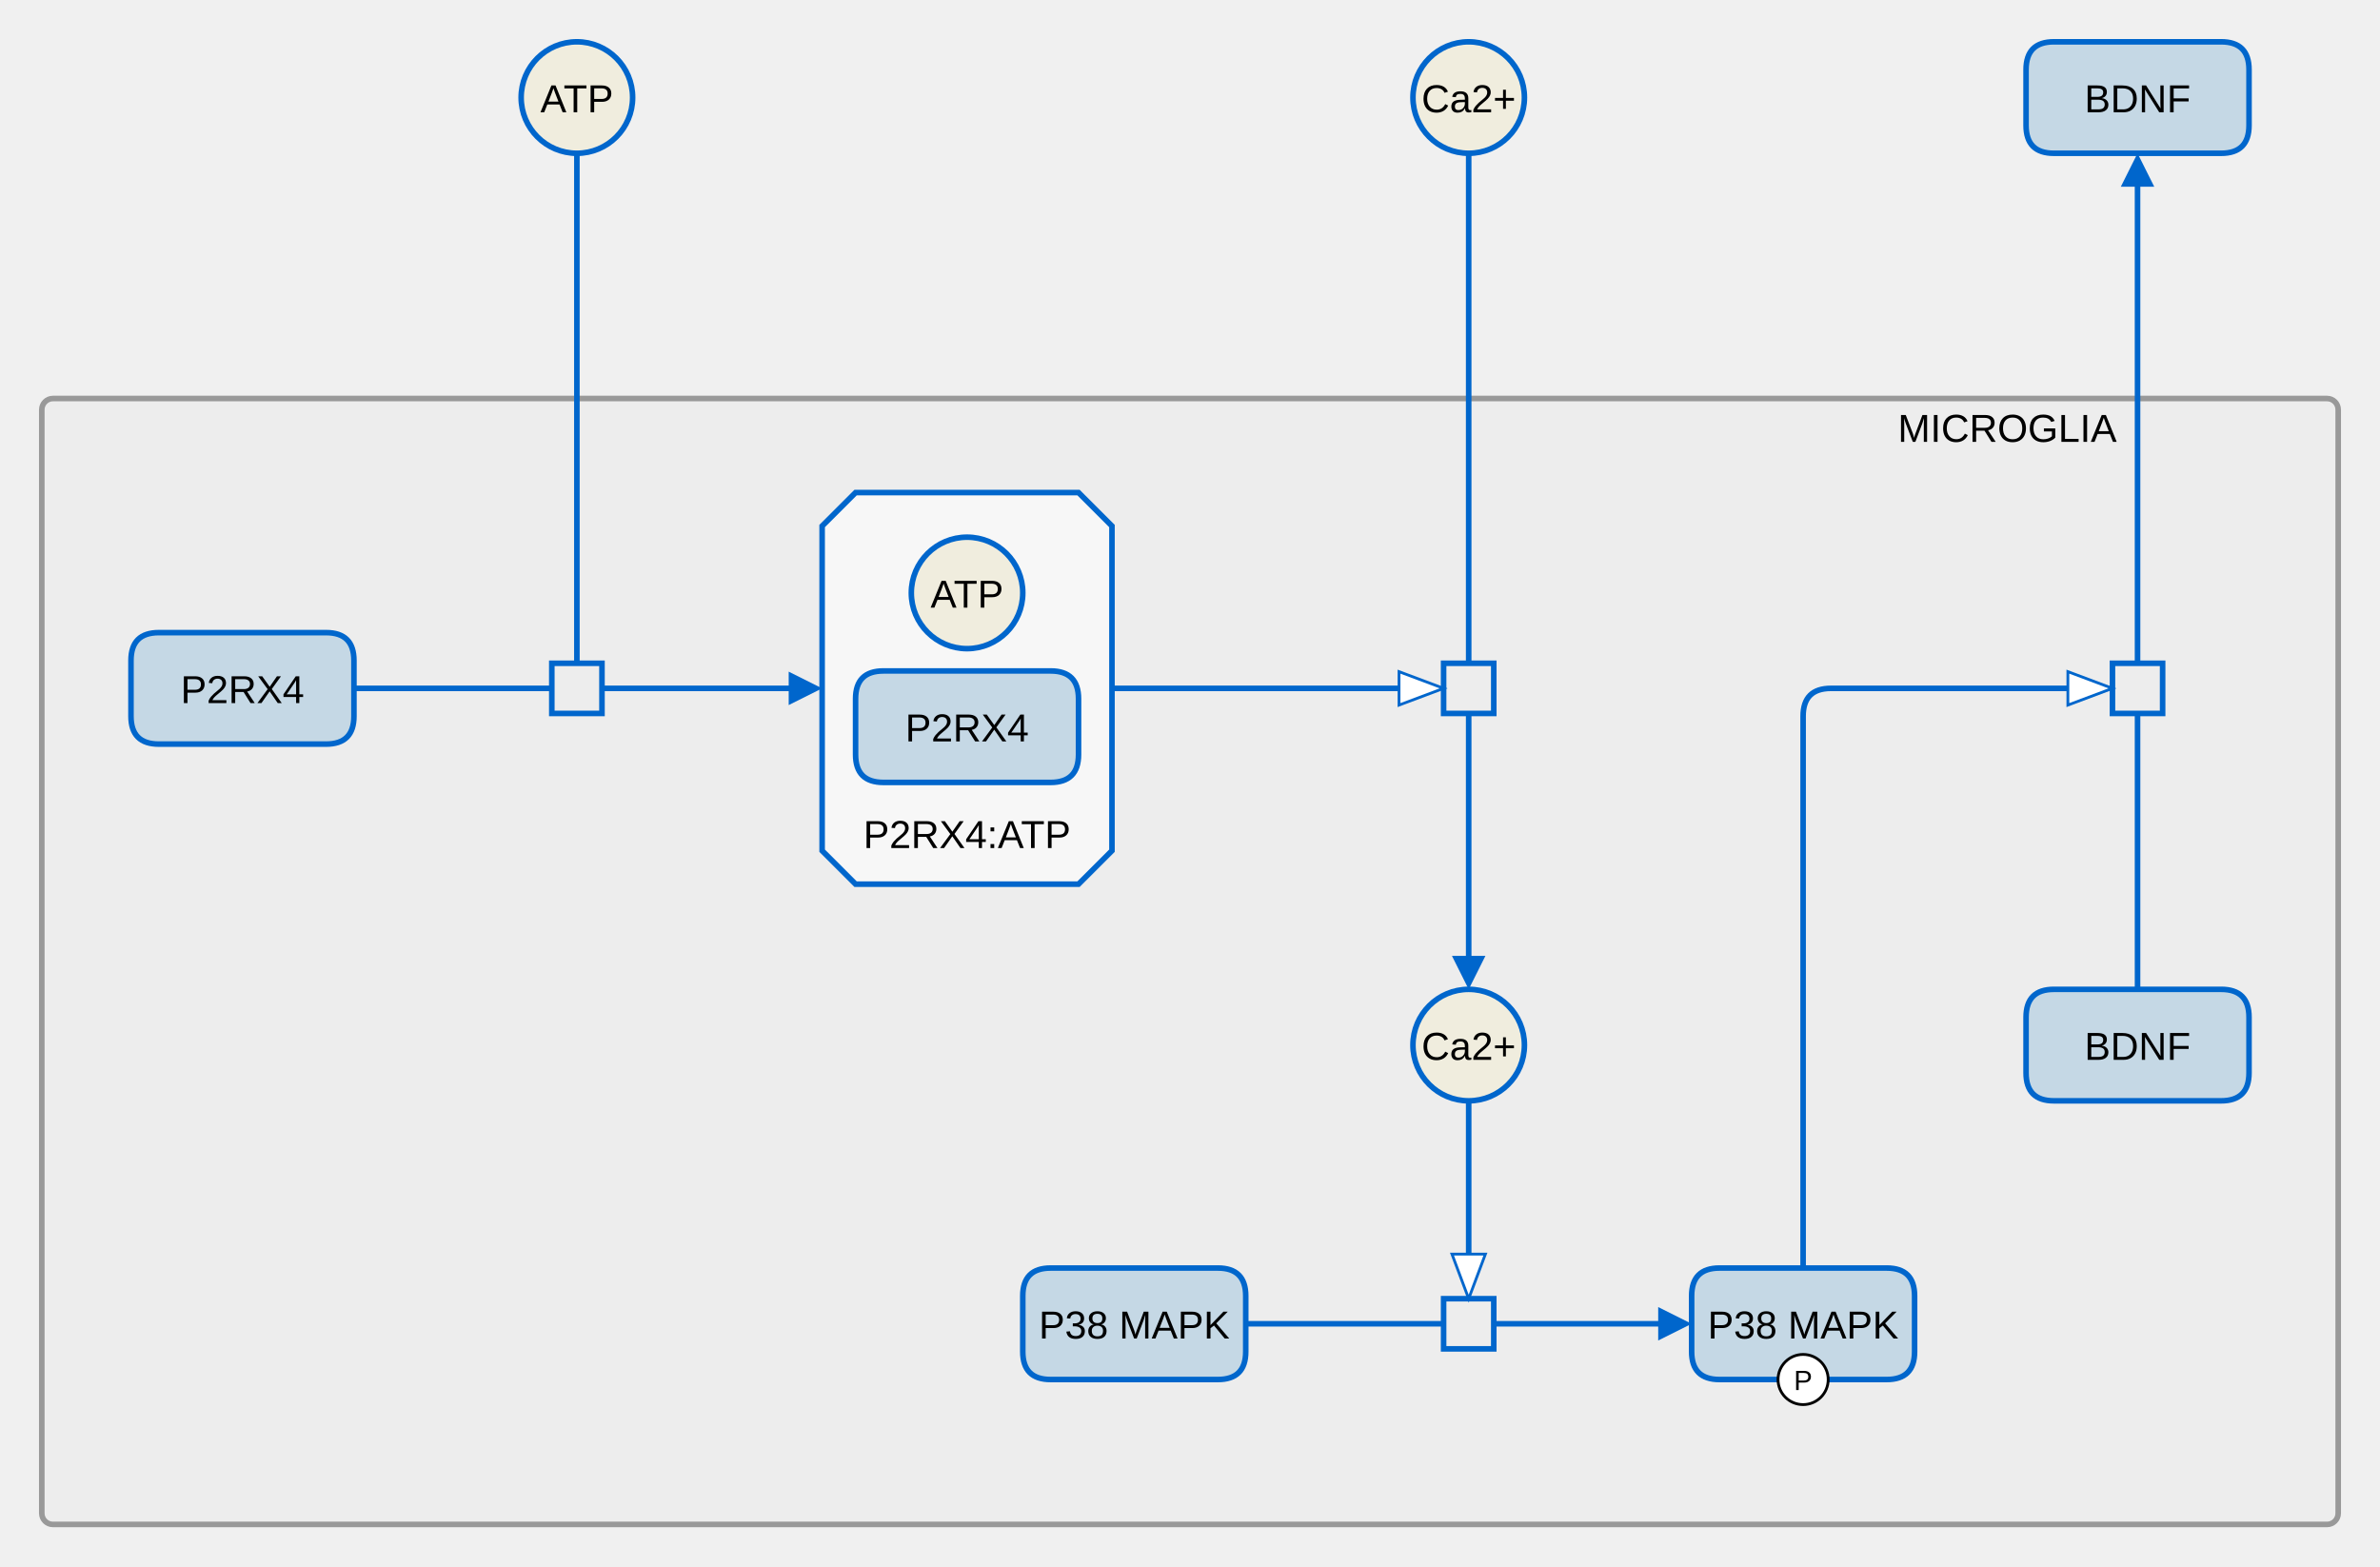
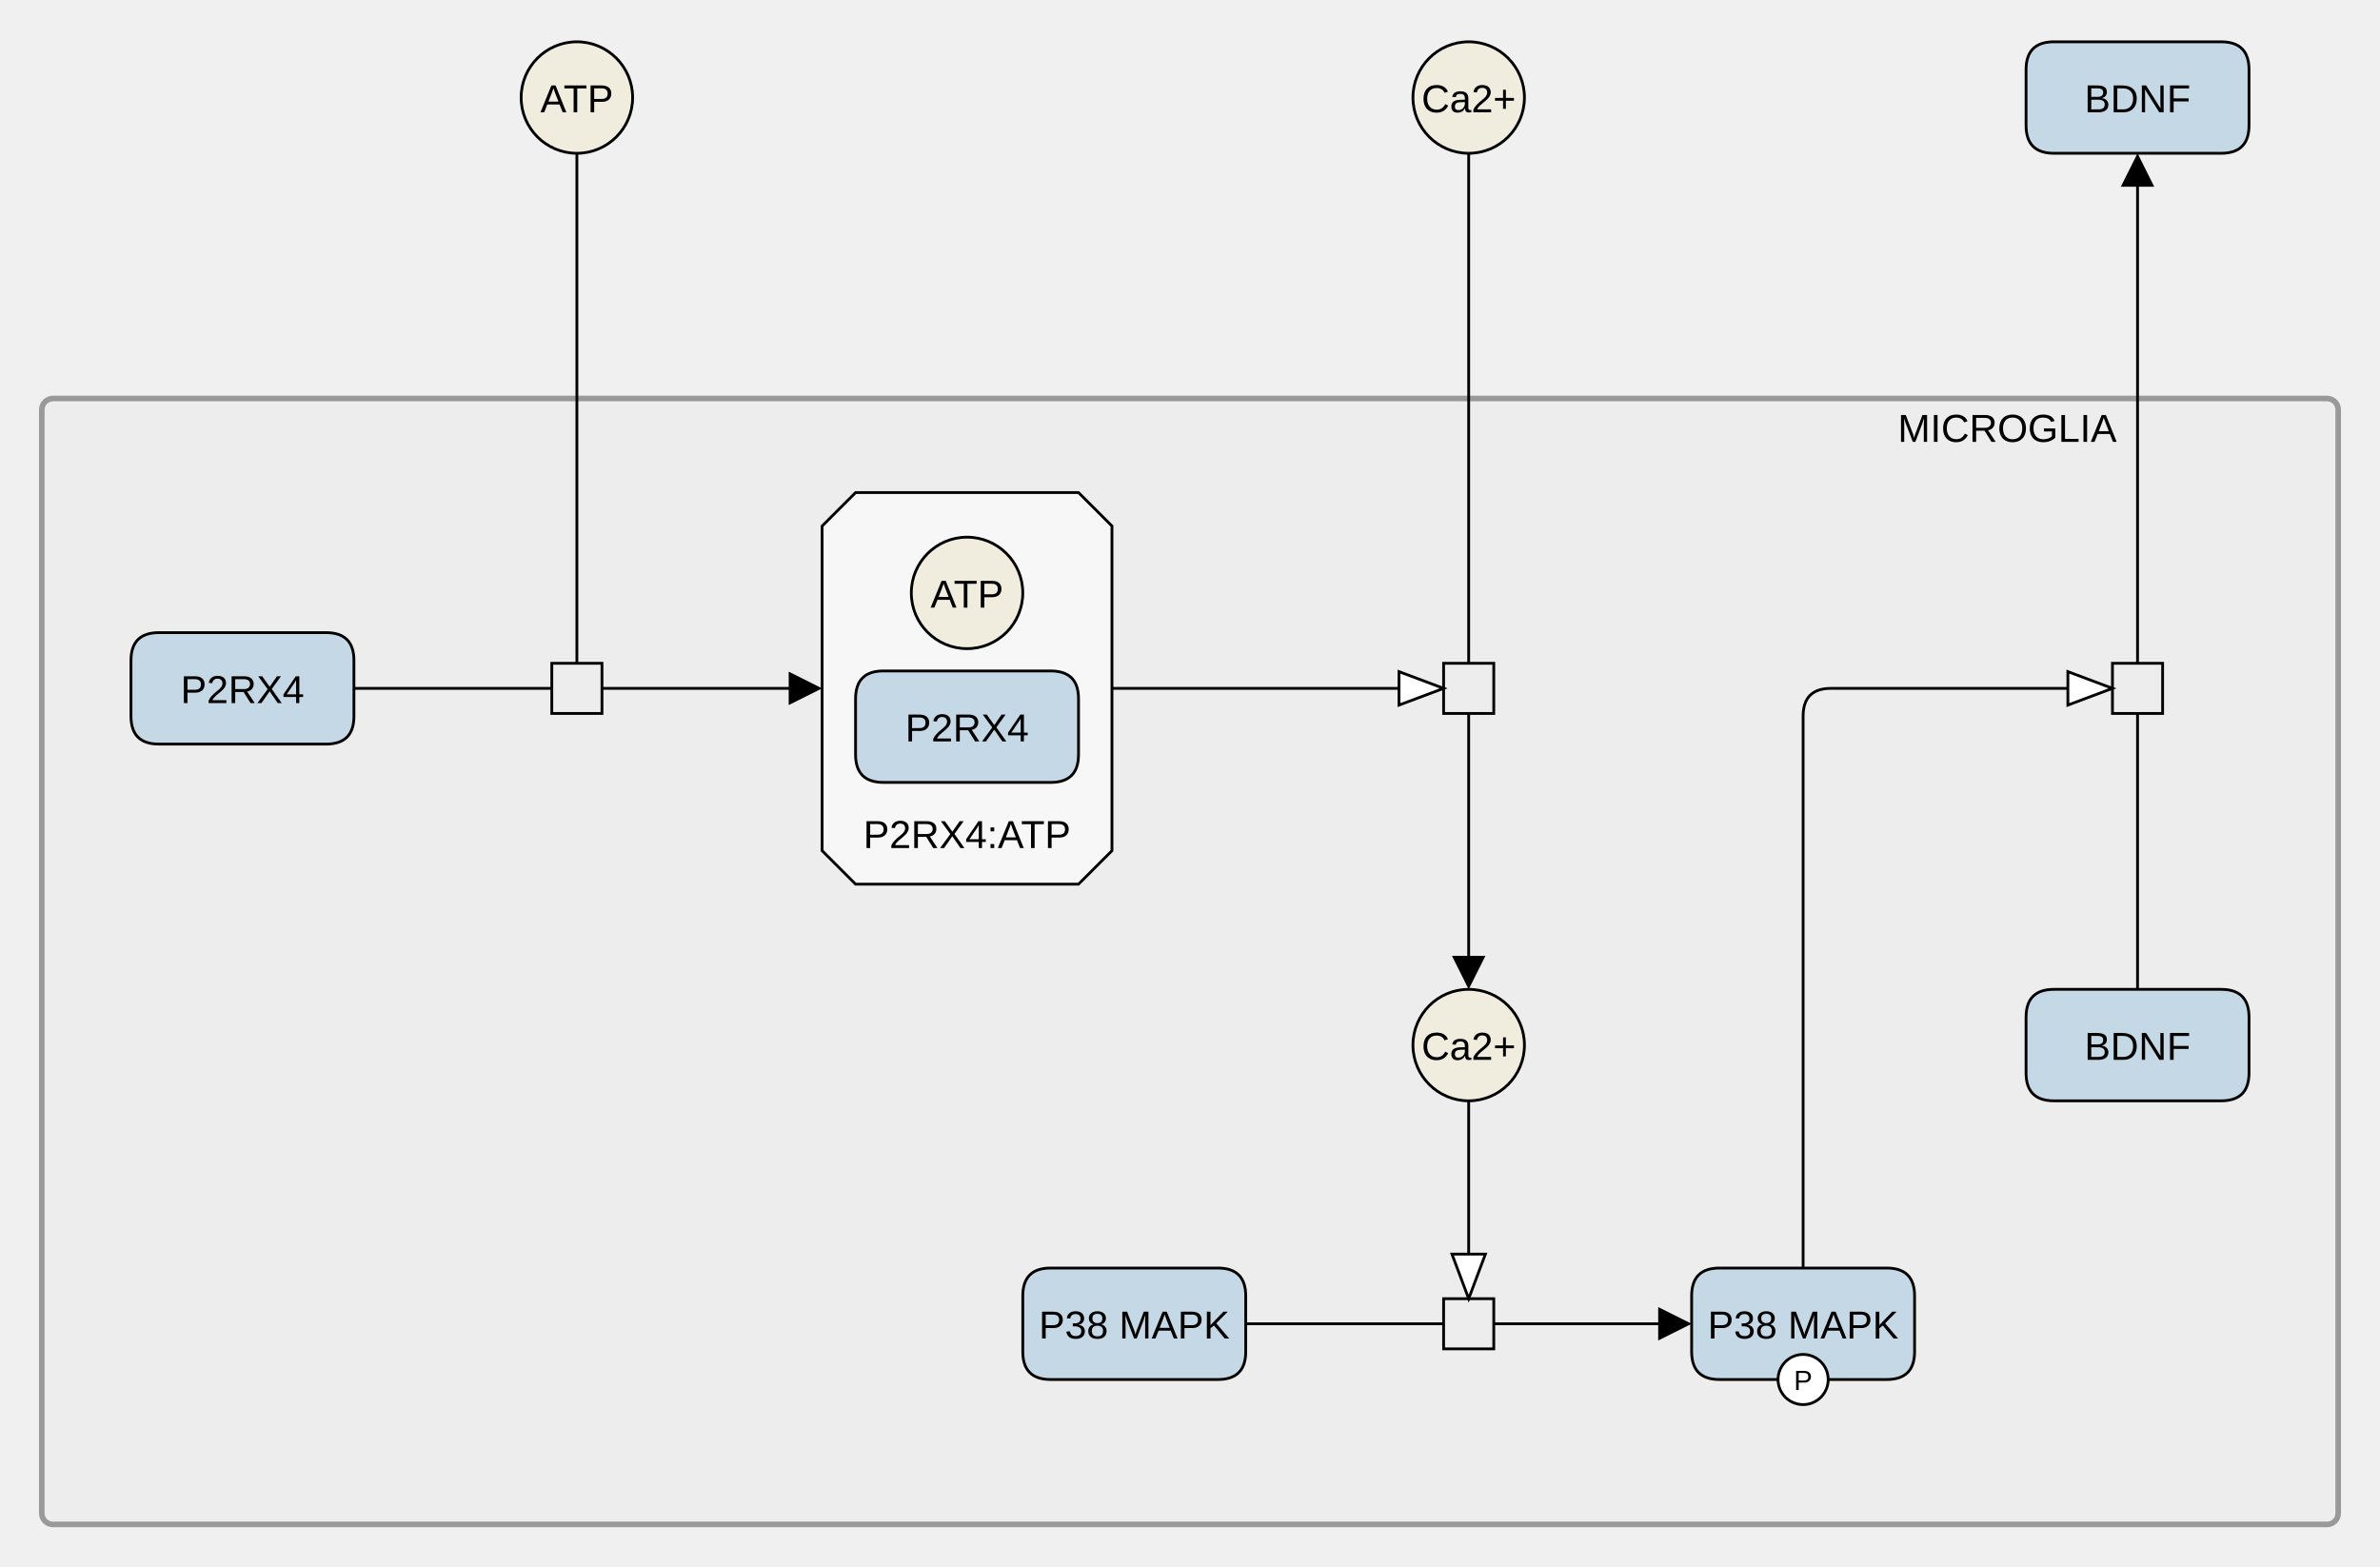
<svg xmlns="http://www.w3.org/2000/svg" width="854" height="562" viewBox="0 0 854 562" stroke-linecap="butt" stroke-miterlimit="10">
  <g transform="translate(-33,-25)">
    <path d="M220 60 C220 48.954 228.954 40 240 40 L240 40 C251.046 40 260 48.954 260 60 L260 60 C260 71.046 251.046 80 240 80 L240 80 C228.954 80 220 71.046 220 60 Z" fill="#F0EDDE" stroke="none" />
-     <path d="M220 60 C220 48.954 228.954 40 240 40 L240 40 C251.046 40 260 48.954 260 60 L260 60 C260 71.046 251.046 80 240 80 L240 80 C228.954 80 220 71.046 220 60 Z" fill="none" stroke="#0066CC" stroke-width="2" />
+     <path d="M220 60 C220 48.954 228.954 40 240 40 L240 40 C251.046 40 260 48.954 260 60 L260 60 C260 71.046 251.046 80 240 80 L240 80 C228.954 80 220 71.046 220 60 Z" fill="none" stroke="#000000" />
    <text x="240" y="65.291" text-anchor="middle" font-family="'Dialog', Arial, Helvetica, sans-serif" font-size="14" fill="#000000" stroke="none" xml:space="preserve">ATP</text>
    <path d="M540 60 C540 48.954 548.954 40 560 40 L560 40 C571.046 40 580 48.954 580 60 L580 60 C580 71.046 571.046 80 560 80 L560 80 C548.954 80 540 71.046 540 60 Z" fill="#F0EDDE" stroke="none" />
-     <path d="M540 60 C540 48.954 548.954 40 560 40 L560 40 C571.046 40 580 48.954 580 60 L580 60 C580 71.046 571.046 80 560 80 L560 80 C548.954 80 540 71.046 540 60 Z" fill="none" stroke="#0066CC" stroke-width="2" />
+     <path d="M540 60 C540 48.954 548.954 40 560 40 L560 40 C571.046 40 580 48.954 580 60 L580 60 C580 71.046 571.046 80 560 80 L560 80 C548.954 80 540 71.046 540 60 Z" fill="none" stroke="#000000" />
    <text x="560" y="65.291" text-anchor="middle" font-family="'Dialog', Arial, Helvetica, sans-serif" font-size="14" fill="#000000" stroke="none" xml:space="preserve">Ca2+</text>
    <path d="M760 50 Q760 40 770 40 L830 40 Q840 40 840 50 L840 70 Q840 80 830 80 L770 80 Q760 80 760 70 Z" fill="#C5D8E5" stroke="none" />
-     <path d="M760 50 Q760 40 770 40 L830 40 Q840 40 840 50 L840 70 Q840 80 830 80 L770 80 Q760 80 760 70 Z" fill="none" stroke="#0066CC" stroke-width="2" />
+     <path d="M760 50 Q760 40 770 40 L830 40 Q840 40 840 50 L840 70 Q840 80 830 80 L770 80 Q760 80 760 70 Z" fill="none" stroke="#000000" />
    <text x="800" y="65.291" text-anchor="middle" font-family="'Dialog', Arial, Helvetica, sans-serif" font-size="14" fill="#000000" stroke="none" xml:space="preserve">BDNF</text>
    <path d="M48 172 C48 169.791 49.791 168 52 168 L868 168 C870.209 168 872 169.791 872 172 L872 568 C872 570.209 870.209 572 868 572 L52 572 C49.791 572 48 570.209 48 568 Z" fill="#999999" fill-opacity="0.031" stroke="none" />
    <path d="M48 172 C48 169.791 49.791 168 52 168 L868 168 C870.209 168 872 169.791 872 172 L872 568 C872 570.209 870.209 572 868 572 L52 572 C49.791 572 48 570.209 48 568 Z" fill="none" stroke="#999999" stroke-width="2" />
    <text x="753.25" y="183.541" text-anchor="middle" font-family="'Dialog', Arial, Helvetica, sans-serif" font-size="14" fill="#000000" stroke="none" xml:space="preserve">MICROGLIA</text>
    <path d="M80 262 Q80 252 90 252 L150 252 Q160 252 160 262 L160 282 Q160 292 150 292 L90 292 Q80 292 80 282 Z" fill="#C5D8E5" stroke="none" />
-     <path d="M80 262 Q80 252 90 252 L150 252 Q160 252 160 262 L160 282 Q160 292 150 292 L90 292 Q80 292 80 282 Z" fill="none" stroke="#0066CC" stroke-width="2" />
+     <path d="M80 262 Q80 252 90 252 L150 252 Q160 252 160 262 L160 282 Q160 292 150 292 L90 292 Q80 292 80 282 Z" fill="none" stroke="#000000" />
    <text x="120" y="277.291" text-anchor="middle" font-family="'Dialog', Arial, Helvetica, sans-serif" font-size="14" fill="#000000" stroke="none" xml:space="preserve">P2RX4</text>
-     <path d="M231 263 L249 263 L249 281 L231 281 Z" fill="none" stroke="#0066CC" stroke-width="2" />
+     <path d="M231 263 L249 263 L249 281 L231 281 Z" fill="none" stroke="#000000" />
    <path d="M340 201.75 L420 201.75 L432 213.75 L432 330.25 L420 342.25 L340 342.25 L328 330.25 L328 213.75 Z" fill="#F7F7F7" stroke="none" />
-     <path d="M340 201.75 L420 201.75 L432 213.75 L432 330.25 L420 342.25 L340 342.25 L328 330.25 L328 213.75 Z" fill="none" stroke="#0066CC" stroke-width="2" />
+     <path d="M340 201.75 L420 201.75 L432 213.75 L432 330.25 L420 342.25 L340 342.25 L328 330.25 L328 213.75 Z" fill="none" stroke="#000000" />
    <text x="380" y="329.291" text-anchor="middle" font-family="'Dialog', Arial, Helvetica, sans-serif" font-size="14" fill="#000000" stroke="none" xml:space="preserve">P2RX4:ATP</text>
    <path d="M360 237.75 C360 226.704 368.954 217.75 380 217.75 L380 217.75 C391.046 217.75 400 226.704 400 237.75 L400 237.75 C400 248.796 391.046 257.75 380 257.75 L380 257.75 C368.954 257.75 360 248.796 360 237.75 Z" fill="#F0EDDE" stroke="none" />
-     <path d="M360 237.75 C360 226.704 368.954 217.75 380 217.75 L380 217.75 C391.046 217.75 400 226.704 400 237.75 L400 237.75 C400 248.796 391.046 257.75 380 257.75 L380 257.75 C368.954 257.75 360 248.796 360 237.75 Z" fill="none" stroke="#0066CC" stroke-width="2" />
+     <path d="M360 237.75 C360 226.704 368.954 217.75 380 217.75 L380 217.75 C391.046 217.75 400 226.704 400 237.75 L400 237.75 C400 248.796 391.046 257.75 380 257.75 L380 257.75 C368.954 257.75 360 248.796 360 237.75 Z" fill="none" stroke="#000000" />
    <text x="380" y="243.041" text-anchor="middle" font-family="'Dialog', Arial, Helvetica, sans-serif" font-size="14" fill="#000000" stroke="none" xml:space="preserve">ATP</text>
    <path d="M340 275.75 Q340 265.75 350 265.75 L410 265.75 Q420 265.75 420 275.75 L420 295.75 Q420 305.75 410 305.75 L350 305.75 Q340 305.75 340 295.75 Z" fill="#C5D8E5" stroke="none" />
-     <path d="M340 275.75 Q340 265.75 350 265.75 L410 265.75 Q420 265.75 420 275.75 L420 295.75 Q420 305.75 410 305.75 L350 305.75 Q340 305.75 340 295.75 Z" fill="none" stroke="#0066CC" stroke-width="2" />
+     <path d="M340 275.75 Q340 265.75 350 265.75 L410 265.75 Q420 265.75 420 275.75 L420 295.75 Q420 305.75 410 305.75 L350 305.75 Q340 305.75 340 295.75 Z" fill="none" stroke="#000000" />
    <text x="380" y="291.041" text-anchor="middle" font-family="'Dialog', Arial, Helvetica, sans-serif" font-size="14" fill="#000000" stroke="none" xml:space="preserve">P2RX4</text>
-     <path d="M551 263 L569 263 L569 281 L551 281 Z" fill="none" stroke="#0066CC" stroke-width="2" />
+     <path d="M551 263 L569 263 L569 281 L551 281 Z" fill="none" stroke="#000000" />
    <path d="M540 400 C540 388.954 548.954 380 560 380 L560 380 C571.046 380 580 388.954 580 400 L580 400 C580 411.046 571.046 420 560 420 L560 420 C548.954 420 540 411.046 540 400 Z" fill="#F0EDDE" stroke="none" />
-     <path d="M540 400 C540 388.954 548.954 380 560 380 L560 380 C571.046 380 580 388.954 580 400 L580 400 C580 411.046 571.046 420 560 420 L560 420 C548.954 420 540 411.046 540 400 Z" fill="none" stroke="#0066CC" stroke-width="2" />
+     <path d="M540 400 C540 388.954 548.954 380 560 380 L560 380 C571.046 380 580 388.954 580 400 L580 400 C580 411.046 571.046 420 560 420 L560 420 C548.954 420 540 411.046 540 400 Z" fill="none" stroke="#000000" />
    <text x="560" y="405.291" text-anchor="middle" font-family="'Dialog', Arial, Helvetica, sans-serif" font-size="14" fill="#000000" stroke="none" xml:space="preserve">Ca2+</text>
    <path d="M400 490 Q400 480 410 480 L470 480 Q480 480 480 490 L480 510 Q480 520 470 520 L410 520 Q400 520 400 510 Z" fill="#C5D8E5" stroke="none" />
-     <path d="M400 490 Q400 480 410 480 L470 480 Q480 480 480 490 L480 510 Q480 520 470 520 L410 520 Q400 520 400 510 Z" fill="none" stroke="#0066CC" stroke-width="2" />
+     <path d="M400 490 Q400 480 410 480 L470 480 Q480 480 480 490 L480 510 Q480 520 470 520 L410 520 Q400 520 400 510 Z" fill="none" stroke="#000000" />
    <text x="440" y="505.291" text-anchor="middle" font-family="'Dialog', Arial, Helvetica, sans-serif" font-size="14" fill="#000000" stroke="none" xml:space="preserve">P38 MAPK</text>
-     <path d="M551 491 L569 491 L569 509 L551 509 Z" fill="none" stroke="#0066CC" stroke-width="2" />
+     <path d="M551 491 L569 491 L569 509 L551 509 Z" fill="none" stroke="#000000" />
    <path d="M640 490 Q640 480 650 480 L710 480 Q720 480 720 490 L720 510 Q720 520 710 520 L650 520 Q640 520 640 510 Z" fill="#C5D8E5" stroke="none" />
-     <path d="M640 490 Q640 480 650 480 L710 480 Q720 480 720 490 L720 510 Q720 520 710 520 L650 520 Q640 520 640 510 Z" fill="none" stroke="#0066CC" stroke-width="2" />
+     <path d="M640 490 Q640 480 650 480 L710 480 Q720 480 720 490 L720 510 Q720 520 710 520 L650 520 Q640 520 640 510 Z" fill="none" stroke="#000000" />
    <text x="680" y="505.291" text-anchor="middle" font-family="'Dialog', Arial, Helvetica, sans-serif" font-size="14" fill="#000000" stroke="none" xml:space="preserve">P38 MAPK</text>
    <path d="M671 520 C671 515.029 675.029 511 680 511 L680 511 C684.971 511 689 515.029 689 520 L689 520 C689 524.971 684.971 529 680 529 L680 529 C675.029 529 671 524.971 671 520 Z" fill="#FFFFFF" stroke="none" />
    <path d="M671 520 C671 515.029 675.029 511 680 511 L680 511 C684.971 511 689 515.029 689 520 L689 520 C689 524.971 684.971 529 680 529 L680 529 C675.029 529 671 524.971 671 520 Z" fill="none" stroke="#000000" />
    <text x="680" y="523.779" text-anchor="middle" font-family="'Dialog', Arial, Helvetica, sans-serif" font-size="10" fill="#000000" stroke="none" xml:space="preserve">P</text>
    <path d="M760 390 Q760 380 770 380 L830 380 Q840 380 840 390 L840 410 Q840 420 830 420 L770 420 Q760 420 760 410 Z" fill="#C5D8E5" stroke="none" />
-     <path d="M760 390 Q760 380 770 380 L830 380 Q840 380 840 390 L840 410 Q840 420 830 420 L770 420 Q760 420 760 410 Z" fill="none" stroke="#0066CC" stroke-width="2" />
+     <path d="M760 390 Q760 380 770 380 L830 380 Q840 380 840 390 L840 410 Q840 420 830 420 L770 420 Q760 420 760 410 Z" fill="none" stroke="#000000" />
    <text x="800" y="405.291" text-anchor="middle" font-family="'Dialog', Arial, Helvetica, sans-serif" font-size="14" fill="#000000" stroke="none" xml:space="preserve">BDNF</text>
-     <path d="M791 263 L809 263 L809 281 L791 281 Z" fill="none" stroke="#0066CC" stroke-width="2" />
-     <path d="M240 80 L240 263" fill="none" stroke="#0066CC" stroke-width="2" />
-     <path d="M160 272 L231 272" fill="none" stroke="#0066CC" stroke-width="2" />
-     <path d="M249 272 L317 272" fill="none" stroke="#0066CC" stroke-width="2" />
-     <path d="M328 272 L316 278 L316 266 Z" fill="#0066CC" stroke="none" />
-     <path d="M560 80 L560 263" fill="none" stroke="#0066CC" stroke-width="2" />
-     <path d="M560 281 L560 369" fill="none" stroke="#0066CC" stroke-width="2" />
-     <path d="M560 380 L554 368 L566 368 Z" fill="#0066CC" stroke="none" />
-     <path d="M432 272 L536 272" fill="none" stroke="#0066CC" stroke-width="2" />
-     <path d="M551 272 L535 278 L535 266 Z" fill="white" stroke="#0066CC" />
-     <path d="M480 500 L551 500" fill="none" stroke="#0066CC" stroke-width="2" />
-     <path d="M569 500 L629 500" fill="none" stroke="#0066CC" stroke-width="2" />
-     <path d="M640 500 L628 506 L628 494 Z" fill="#0066CC" stroke="none" />
-     <path d="M560 420 L560 476" fill="none" stroke="#0066CC" stroke-width="2" />
-     <path d="M560 491 L554 475 L566 475 Z" fill="white" stroke="#0066CC" />
-     <path d="M800 380 L800 281" fill="none" stroke="#0066CC" stroke-width="2" />
-     <path d="M800 263 L800 91" fill="none" stroke="#0066CC" stroke-width="2" />
-     <path d="M800 80 L806 92 L794 92 Z" fill="#0066CC" stroke="none" />
-     <path d="M680 480 L680 282 Q680 272 690 272 L776 272" fill="none" stroke="#0066CC" stroke-width="2" />
-     <path d="M791 272 L775 278 L775 266 Z" fill="white" stroke="#0066CC" />
+     <path d="M791 263 L809 263 L809 281 L791 281 Z" fill="none" stroke="#000000" />
+     <path d="M240 80 L240 263" fill="none" stroke="#000000" />
+     <path d="M160 272 L231 272" fill="none" stroke="#000000" />
+     <path d="M249 272 L317 272" fill="none" stroke="#000000" />
+     <path d="M328 272 L316 278 L316 266 Z" fill="#000000" stroke="none" />
+     <path d="M560 80 L560 263" fill="none" stroke="#000000" />
+     <path d="M560 281 L560 369" fill="none" stroke="#000000" />
+     <path d="M560 380 L554 368 L566 368 Z" fill="#000000" stroke="none" />
+     <path d="M432 272 L536 272" fill="none" stroke="#000000" />
+     <path d="M551 272 L535 278 L535 266 Z" fill="white" stroke="#000000" />
+     <path d="M480 500 L551 500" fill="none" stroke="#000000" />
+     <path d="M569 500 L629 500" fill="none" stroke="#000000" />
+     <path d="M640 500 L628 506 L628 494 Z" fill="#000000" stroke="none" />
+     <path d="M560 420 L560 476" fill="none" stroke="#000000" />
+     <path d="M560 491 L554 475 L566 475 Z" fill="white" stroke="#000000" />
+     <path d="M800 380 L800 281" fill="none" stroke="#000000" />
+     <path d="M800 263 L800 91" fill="none" stroke="#000000" />
+     <path d="M800 80 L806 92 L794 92 Z" fill="#000000" stroke="none" />
+     <path d="M680 480 L680 282 Q680 272 690 272 L776 272" fill="none" stroke="#000000" />
+     <path d="M791 272 L775 278 L775 266 Z" fill="white" stroke="#000000" />
  </g>
</svg>
